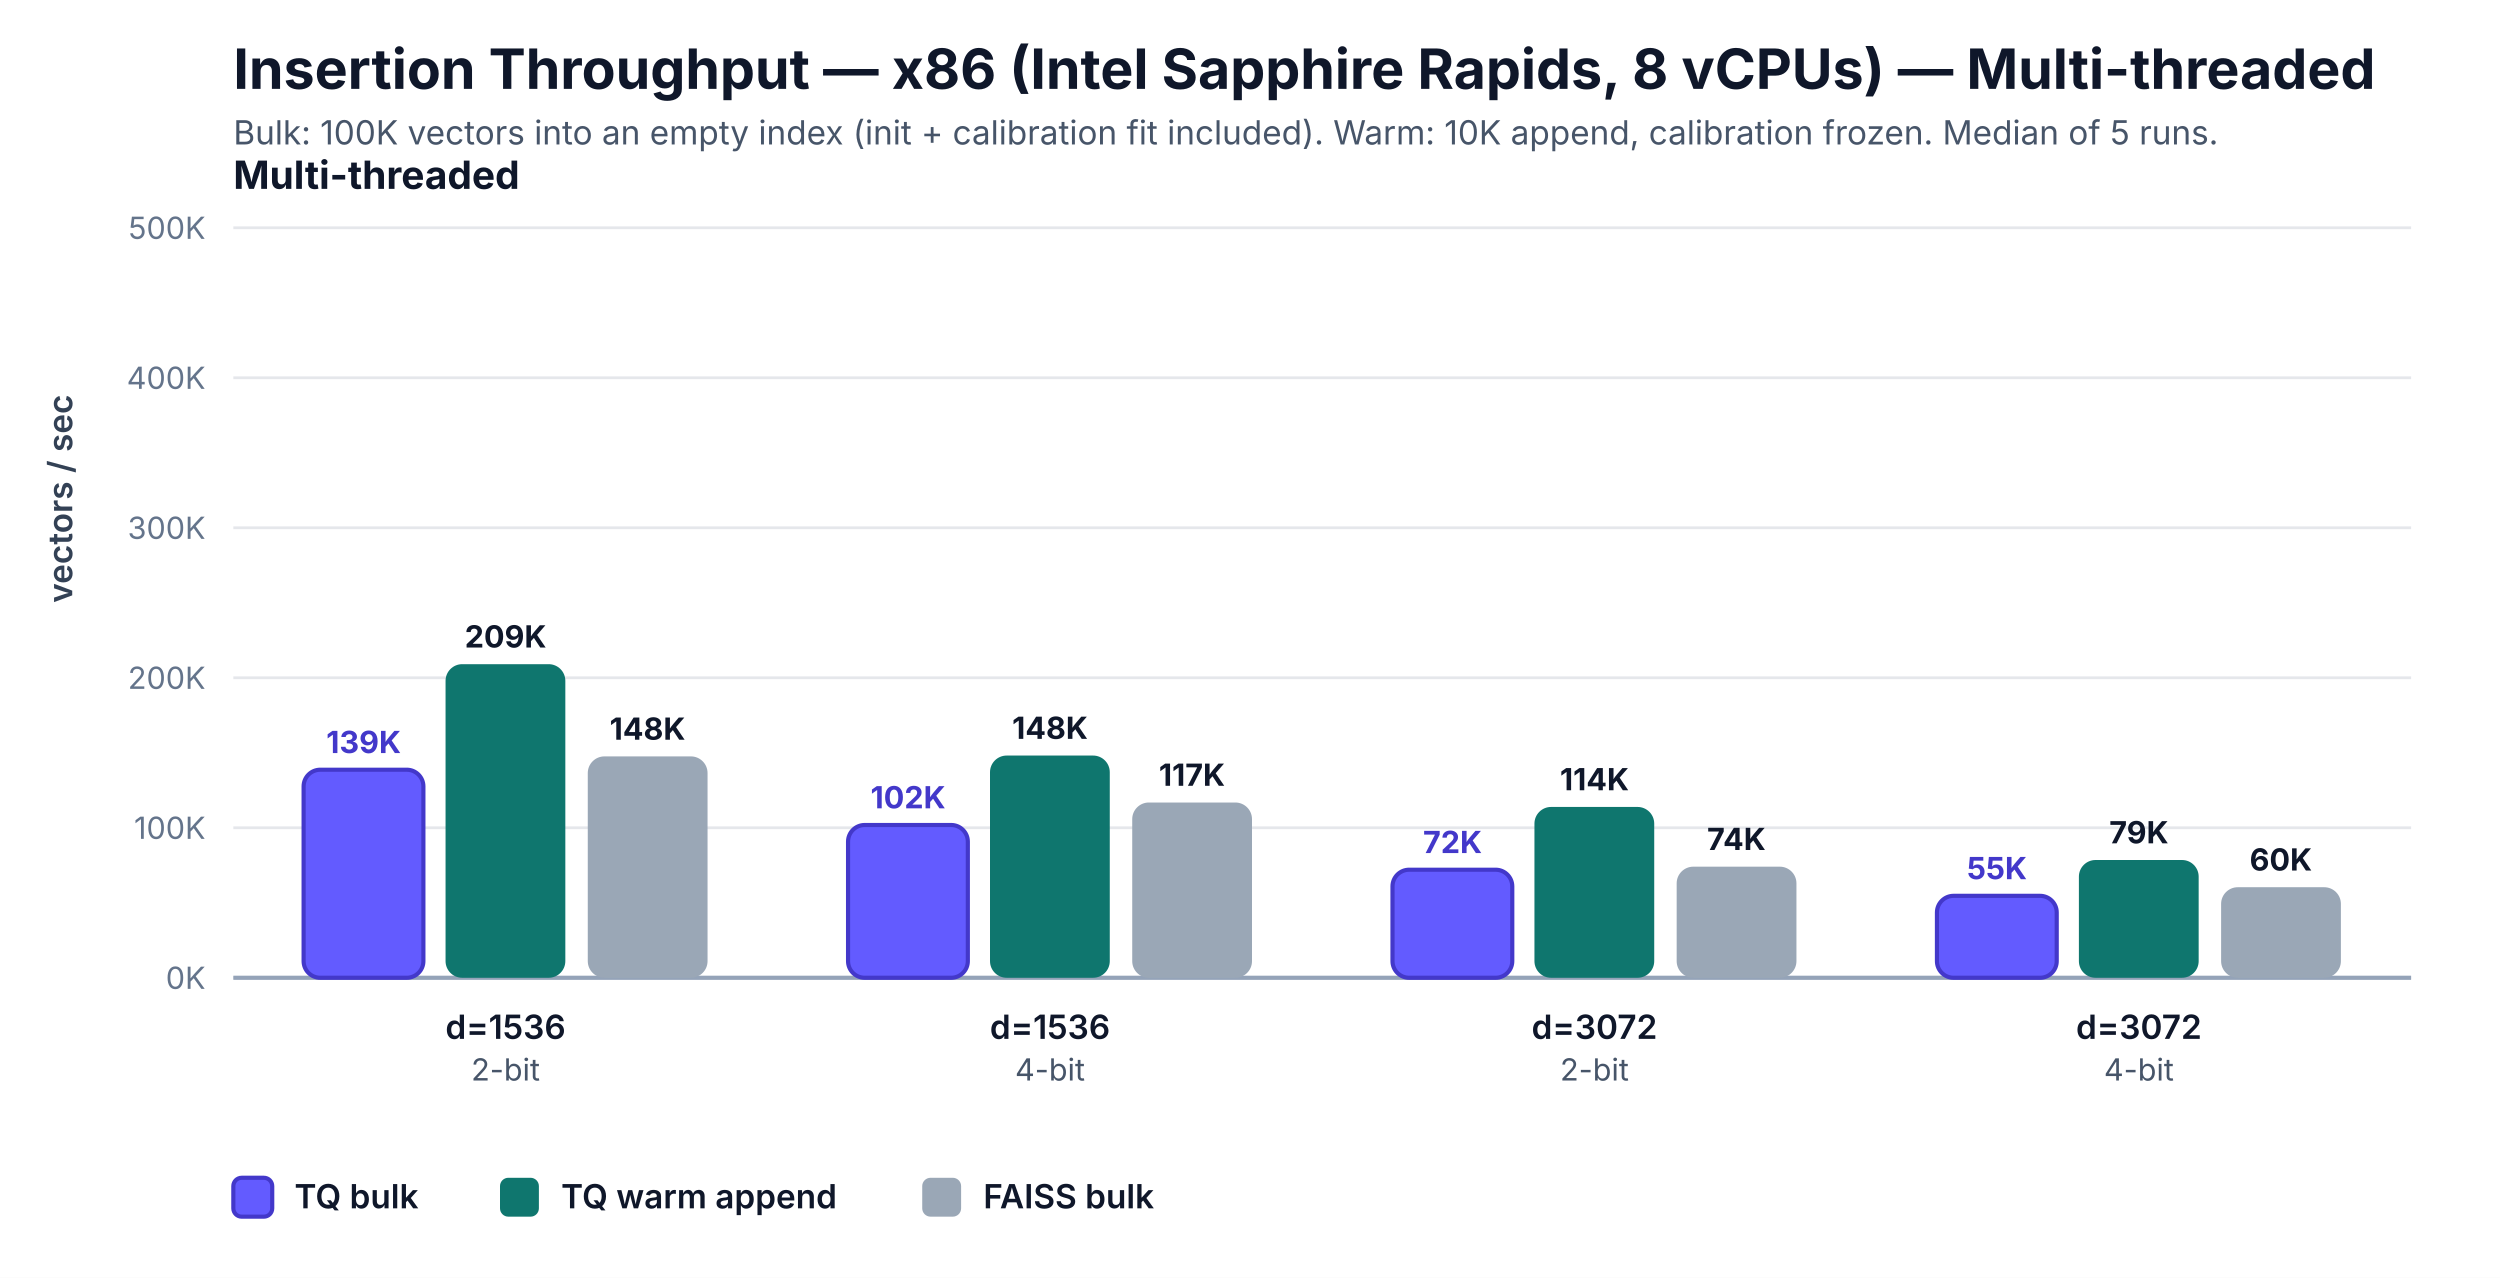
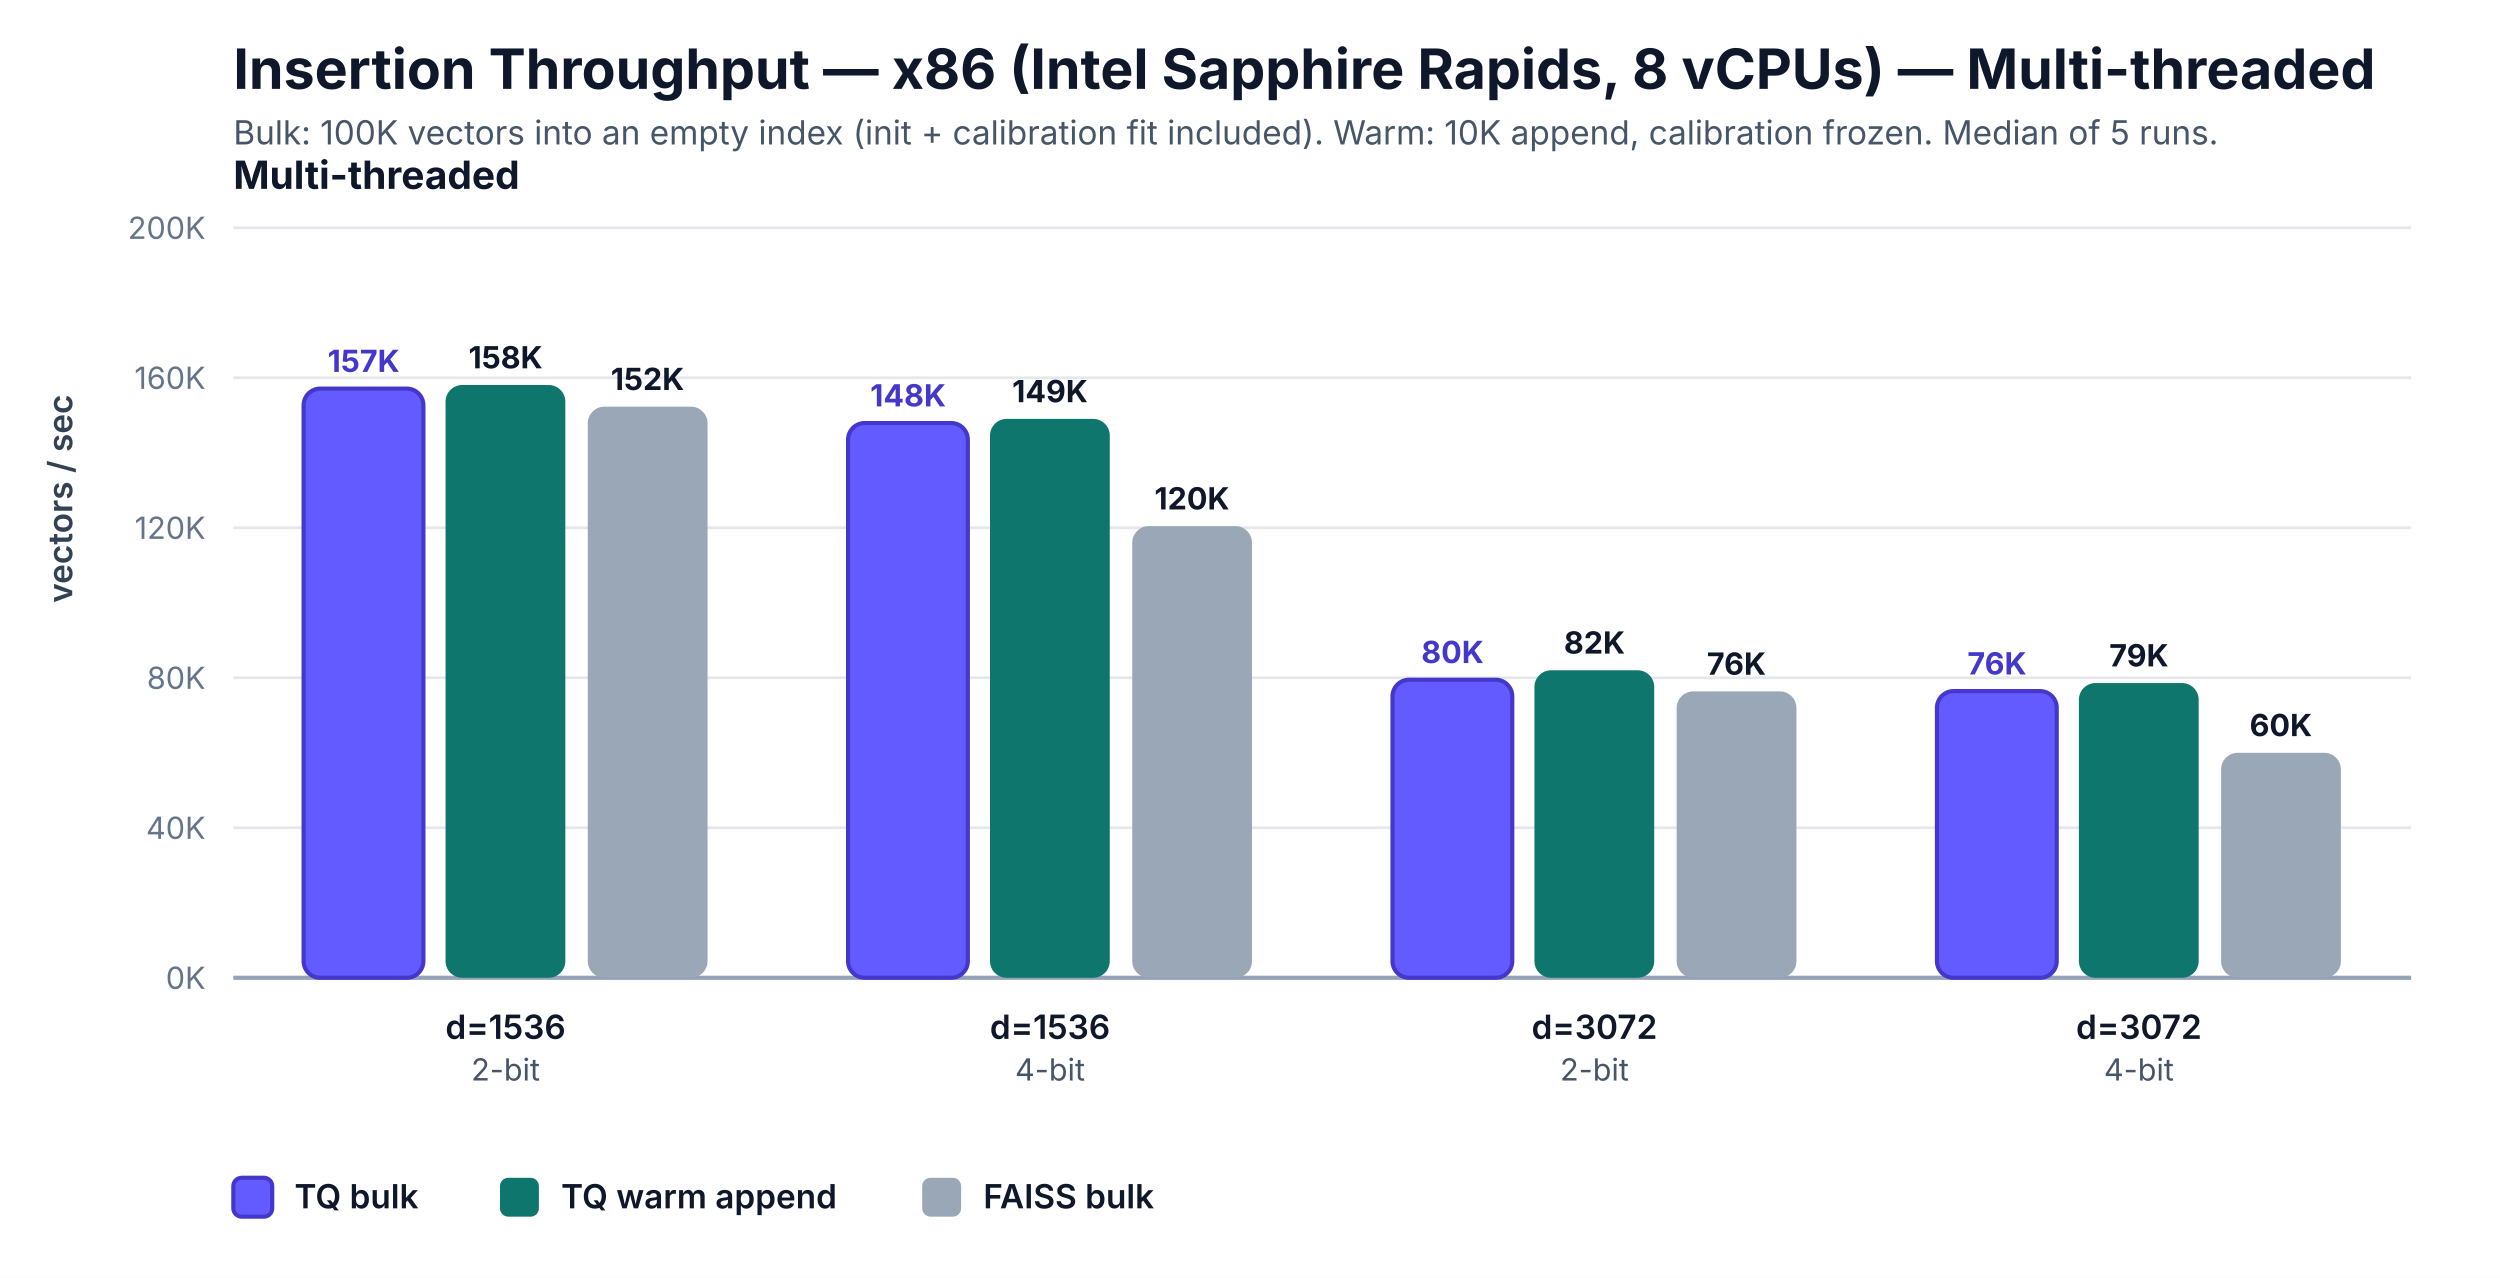
<svg xmlns="http://www.w3.org/2000/svg" width="900" height="460" viewBox="0 0 900 460" role="img" aria-label="Insertion Throughput — x86 (Intel Sapphire Rapids, 8 vCPUs) — Multi-threaded">
  <style>
  .title { font: 700 20px -apple-system, BlinkMacSystemFont, "Segoe UI", sans-serif; fill: #0f172a; }
  .subtitle { font: 400 12px -apple-system, BlinkMacSystemFont, "Segoe UI", sans-serif; fill: #475569; }
  .panel { font: 700 14px -apple-system, BlinkMacSystemFont, "Segoe UI", sans-serif; fill: #0f172a; }
  .label { font: 600 12px -apple-system, BlinkMacSystemFont, "Segoe UI", sans-serif; fill: #0f172a; }
  .secondary { font: 400 11px -apple-system, BlinkMacSystemFont, "Segoe UI", sans-serif; fill: #475569; }
  .tick { font: 400 11px -apple-system, BlinkMacSystemFont, "Segoe UI", sans-serif; fill: #64748b; }
  .value { font: 700 11px -apple-system, BlinkMacSystemFont, "Segoe UI", sans-serif; fill: #0f172a; }
  .value-accent { font: 700 11px -apple-system, BlinkMacSystemFont, "Segoe UI", sans-serif; fill: #4338ca; }
  .axis { font: 600 12px -apple-system, BlinkMacSystemFont, "Segoe UI", sans-serif; fill: #334155; }
  .legend { font: 600 12px -apple-system, BlinkMacSystemFont, "Segoe UI", sans-serif; fill: #0f172a; }
</style>
  <rect width="100%" height="100%" fill="#ffffff" />
  <text x="84" y="32" class="title">Insertion Throughput — x86 (Intel Sapphire Rapids, 8 vCPUs) — Multi-threaded</text>
  <text x="84" y="52" class="subtitle">Bulk: 100K vectors into an empty index (init + calibration fit included). Warm: 10K append, calibration frozen. Median of 5 runs.</text>
  <line x1="84" y1="352.0" x2="868" y2="352.0" stroke="#e5e7eb" stroke-width="1" />
  <text x="74" y="356.0" text-anchor="end" class="tick">0K</text>
  <line x1="84" y1="298.0" x2="868" y2="298.0" stroke="#e5e7eb" stroke-width="1" />
-   <text x="74" y="302.0" text-anchor="end" class="tick">100K</text>
+   <text x="74" y="302.0" text-anchor="end" class="tick">40K</text>
  <line x1="84" y1="244.0" x2="868" y2="244.0" stroke="#e5e7eb" stroke-width="1" />
-   <text x="74" y="248.0" text-anchor="end" class="tick">200K</text>
+   <text x="74" y="248.0" text-anchor="end" class="tick">80K</text>
  <line x1="84" y1="190.0" x2="868" y2="190.0" stroke="#e5e7eb" stroke-width="1" />
-   <text x="74" y="194.0" text-anchor="end" class="tick">300K</text>
+   <text x="74" y="194.0" text-anchor="end" class="tick">120K</text>
  <line x1="84" y1="136.0" x2="868" y2="136.0" stroke="#e5e7eb" stroke-width="1" />
-   <text x="74" y="140.0" text-anchor="end" class="tick">400K</text>
+   <text x="74" y="140.0" text-anchor="end" class="tick">160K</text>
  <line x1="84" y1="82.0" x2="868" y2="82.0" stroke="#e5e7eb" stroke-width="1" />
-   <text x="74" y="86.0" text-anchor="end" class="tick">500K</text>
+   <text x="74" y="86.0" text-anchor="end" class="tick">200K</text>
  <line x1="84" y1="352.0" x2="868" y2="352.0" stroke="#94a3b8" stroke-width="1.5" />
  <text x="84" y="68" class="panel">Multi-threaded</text>
-   <rect x="109.3" y="277.1" width="43.12" height="74.9" rx="6" fill="#635bff" stroke="#4338ca" stroke-width="1.5" />
-   <text x="130.9" y="271.1" text-anchor="middle" class="value-accent">139K</text>
-   <rect x="160.4" y="239.1" width="43.12" height="112.9" rx="6" fill="#0f766e" />
-   <text x="182.0" y="233.1" text-anchor="middle" class="value">209K</text>
-   <rect x="211.6" y="272.3" width="43.12" height="79.7" rx="6" fill="#9aa7b6" />
-   <text x="233.1" y="266.3" text-anchor="middle" class="value">148K</text>
+   <rect x="109.3" y="139.9" width="43.12" height="212.1" rx="6" fill="#635bff" stroke="#4338ca" stroke-width="1.5" />
+   <text x="130.9" y="133.9" text-anchor="middle" class="value-accent">157K</text>
+   <rect x="160.4" y="138.6" width="43.12" height="213.4" rx="6" fill="#0f766e" />
+   <text x="182.0" y="132.6" text-anchor="middle" class="value">158K</text>
+   <rect x="211.6" y="146.4" width="43.12" height="205.6" rx="6" fill="#9aa7b6" />
+   <text x="233.1" y="140.4" text-anchor="middle" class="value">152K</text>
  <text x="182.0" y="374" text-anchor="middle" class="label">d=1536</text>
  <text x="182.0" y="389" text-anchor="middle" class="secondary">2-bit</text>
-   <rect x="305.3" y="297.0" width="43.12" height="55.0" rx="6" fill="#635bff" stroke="#4338ca" stroke-width="1.5" />
-   <text x="326.9" y="291.0" text-anchor="middle" class="value-accent">102K</text>
-   <rect x="356.4" y="272.0" width="43.12" height="80.0" rx="6" fill="#0f766e" />
-   <text x="378.0" y="266.0" text-anchor="middle" class="value">148K</text>
-   <rect x="407.6" y="288.9" width="43.12" height="63.1" rx="6" fill="#9aa7b6" />
-   <text x="429.1" y="282.9" text-anchor="middle" class="value">117K</text>
+   <rect x="305.3" y="152.3" width="43.12" height="199.7" rx="6" fill="#635bff" stroke="#4338ca" stroke-width="1.5" />
+   <text x="326.9" y="146.3" text-anchor="middle" class="value-accent">148K</text>
+   <rect x="356.4" y="150.8" width="43.12" height="201.2" rx="6" fill="#0f766e" />
+   <text x="378.0" y="144.8" text-anchor="middle" class="value">149K</text>
+   <rect x="407.6" y="189.4" width="43.12" height="162.6" rx="6" fill="#9aa7b6" />
+   <text x="429.1" y="183.4" text-anchor="middle" class="value">120K</text>
  <text x="378.0" y="374" text-anchor="middle" class="label">d=1536</text>
  <text x="378.0" y="389" text-anchor="middle" class="secondary">4-bit</text>
-   <rect x="501.3" y="313.1" width="43.12" height="38.9" rx="6" fill="#635bff" stroke="#4338ca" stroke-width="1.5" />
-   <text x="522.9" y="307.1" text-anchor="middle" class="value-accent">72K</text>
-   <rect x="552.4" y="290.5" width="43.12" height="61.5" rx="6" fill="#0f766e" />
-   <text x="574.0" y="284.5" text-anchor="middle" class="value">114K</text>
-   <rect x="603.6" y="312.0" width="43.12" height="40.0" rx="6" fill="#9aa7b6" />
-   <text x="625.1" y="306.0" text-anchor="middle" class="value">74K</text>
+   <rect x="501.3" y="244.7" width="43.12" height="107.3" rx="6" fill="#635bff" stroke="#4338ca" stroke-width="1.5" />
+   <text x="522.9" y="238.7" text-anchor="middle" class="value-accent">80K</text>
+   <rect x="552.4" y="241.3" width="43.12" height="110.7" rx="6" fill="#0f766e" />
+   <text x="574.0" y="235.3" text-anchor="middle" class="value">82K</text>
+   <rect x="603.6" y="248.9" width="43.12" height="103.1" rx="6" fill="#9aa7b6" />
+   <text x="625.1" y="242.9" text-anchor="middle" class="value">76K</text>
  <text x="574.0" y="374" text-anchor="middle" class="label">d=3072</text>
  <text x="574.0" y="389" text-anchor="middle" class="secondary">2-bit</text>
-   <rect x="697.3" y="322.5" width="43.12" height="29.5" rx="6" fill="#635bff" stroke="#4338ca" stroke-width="1.5" />
-   <text x="718.9" y="316.5" text-anchor="middle" class="value-accent">55K</text>
-   <rect x="748.4" y="309.6" width="43.12" height="42.4" rx="6" fill="#0f766e" />
-   <text x="770.0" y="303.6" text-anchor="middle" class="value">79K</text>
-   <rect x="799.6" y="319.4" width="43.12" height="32.6" rx="6" fill="#9aa7b6" />
-   <text x="821.1" y="313.4" text-anchor="middle" class="value">60K</text>
+   <rect x="697.3" y="248.8" width="43.12" height="103.2" rx="6" fill="#635bff" stroke="#4338ca" stroke-width="1.5" />
+   <text x="718.9" y="242.8" text-anchor="middle" class="value-accent">76K</text>
+   <rect x="748.4" y="245.9" width="43.12" height="106.1" rx="6" fill="#0f766e" />
+   <text x="770.0" y="239.9" text-anchor="middle" class="value">79K</text>
+   <rect x="799.6" y="271.0" width="43.12" height="81.0" rx="6" fill="#9aa7b6" />
+   <text x="821.1" y="265.0" text-anchor="middle" class="value">60K</text>
  <text x="770.0" y="374" text-anchor="middle" class="label">d=3072</text>
  <text x="770.0" y="389" text-anchor="middle" class="secondary">4-bit</text>
  <text x="26" y="217.0" transform="rotate(-90, 26, 217.0)" class="axis">vectors / sec</text>
  <rect x="84" y="424" width="14" height="14" rx="3" fill="#635bff" stroke="#4338ca" stroke-width="1.5" />
  <text x="106" y="435" class="legend">TQ bulk</text>
  <rect x="180" y="424" width="14" height="14" rx="3" fill="#0f766e" />
  <text x="202" y="435" class="legend">TQ warm append</text>
  <rect x="332" y="424" width="14" height="14" rx="3" fill="#9aa7b6" />
  <text x="354" y="435" class="legend">FAISS bulk</text>
</svg>
